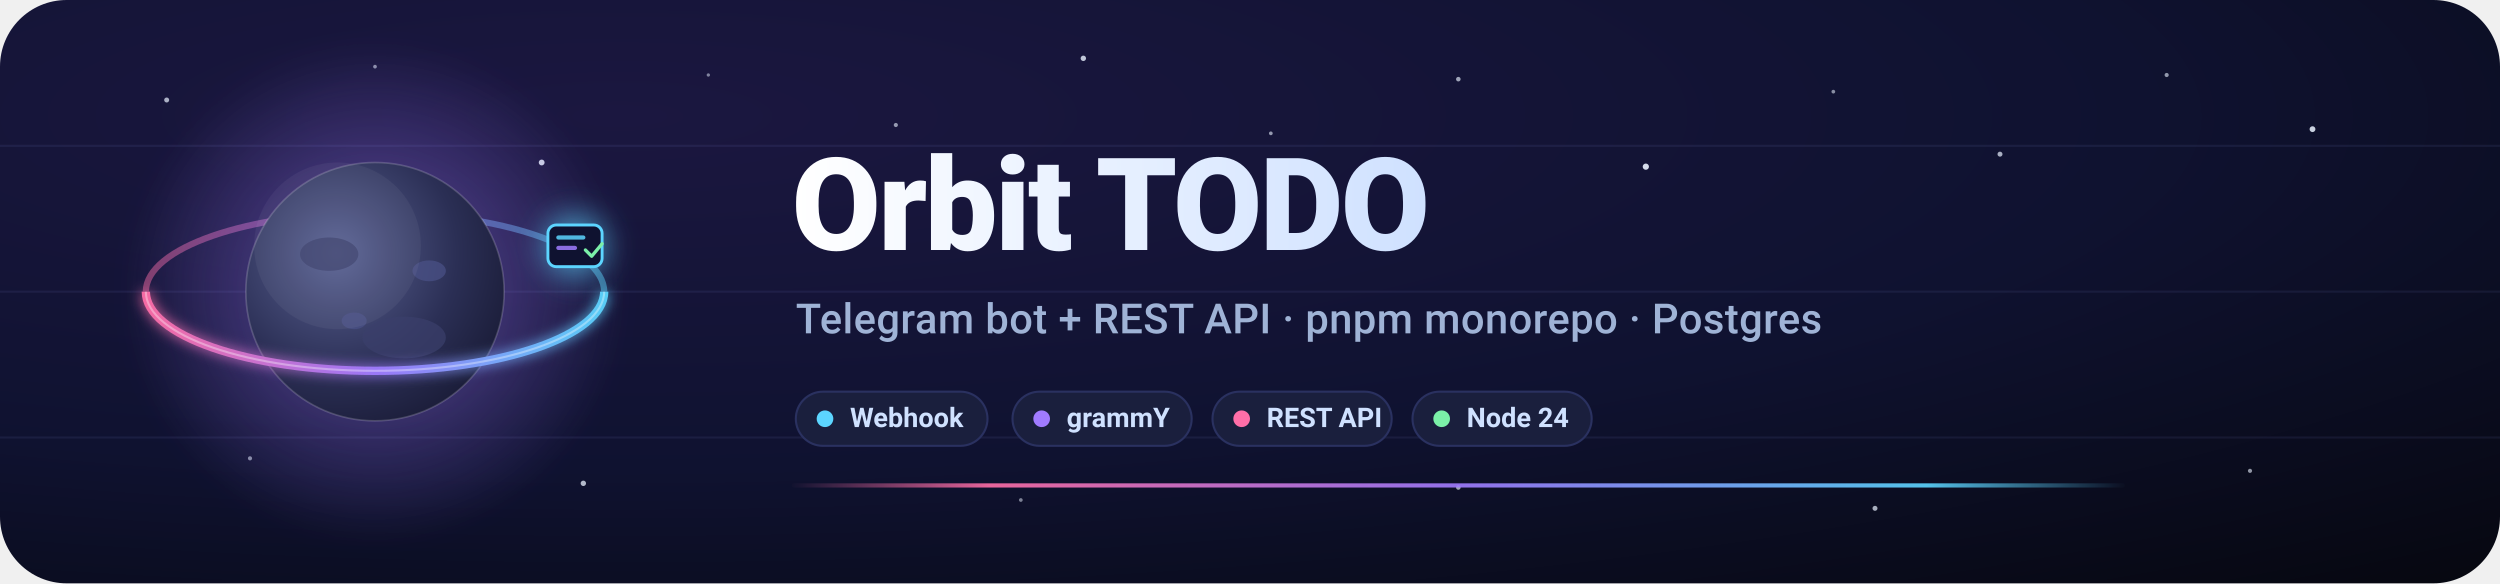
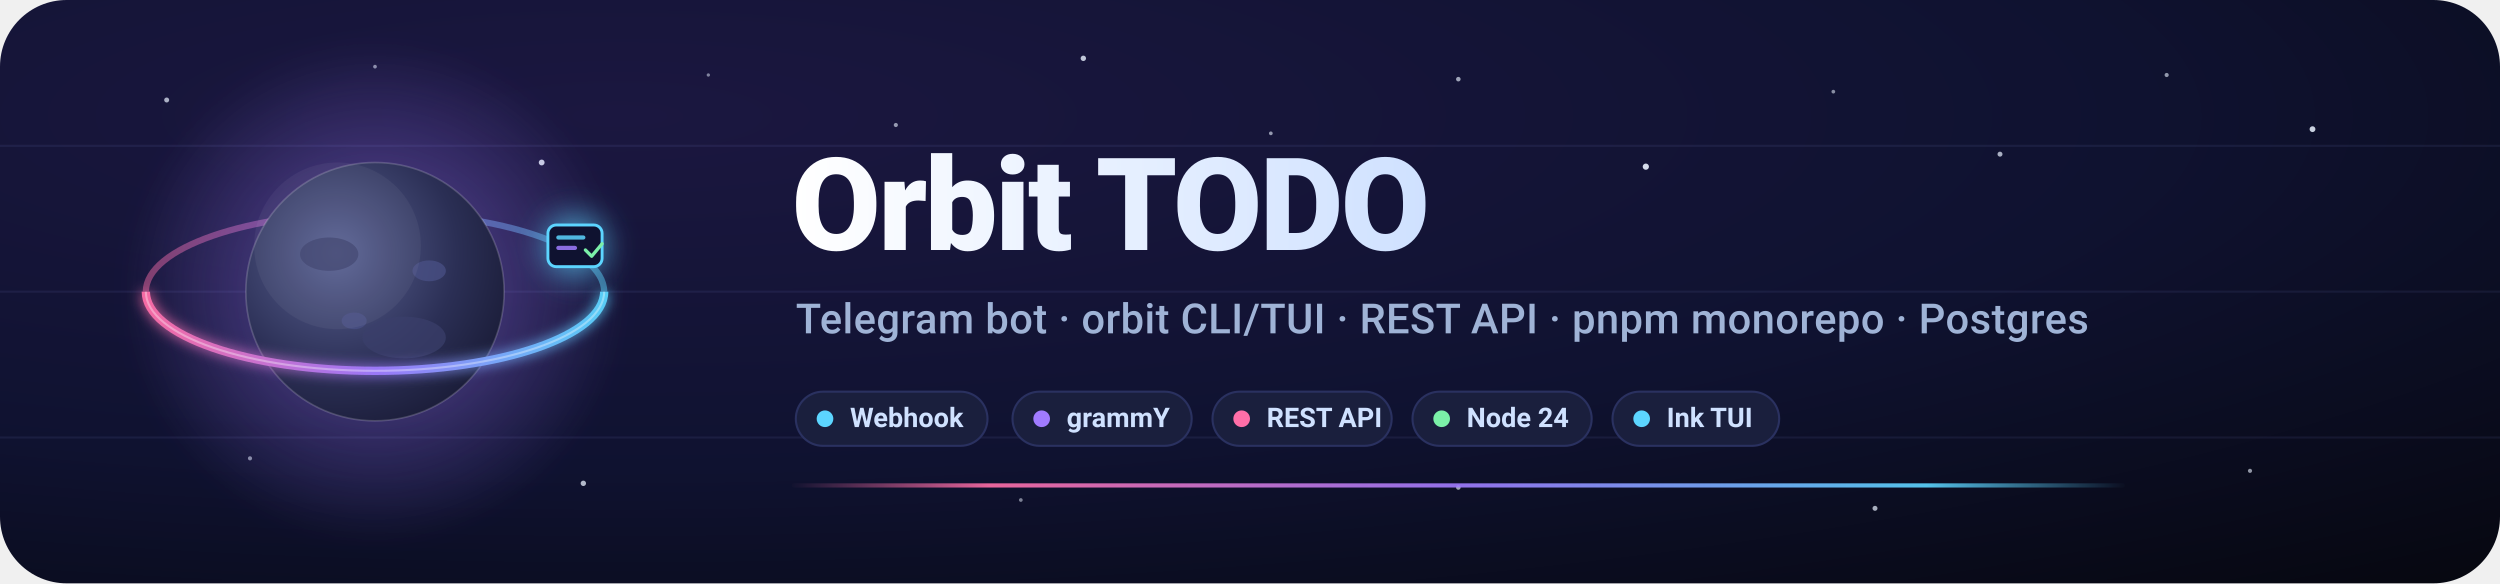
<svg xmlns="http://www.w3.org/2000/svg" width="1200" height="280" viewBox="0 0 1200 280" role="img" aria-label="Orbit TODO">
  <defs>
    <radialGradient id="bg" cx="0.25" cy="0.2" r="1.1">
      <stop offset="0" stop-color="#1b1740" />
      <stop offset="0.55" stop-color="#0f1230" />
      <stop offset="1" stop-color="#06070f" />
    </radialGradient>
    <linearGradient id="orbit" x1="0" y1="0" x2="1" y2="0">
      <stop offset="0" stop-color="#ff6ea8" />
      <stop offset="0.5" stop-color="#a07bff" />
      <stop offset="1" stop-color="#5cd5ff" />
    </linearGradient>
    <linearGradient id="title" x1="0" y1="0" x2="1" y2="0">
      <stop offset="0" stop-color="#ffffff" />
      <stop offset="1" stop-color="#cfe1ff" />
    </linearGradient>
    <linearGradient id="accent" x1="0" y1="0" x2="1" y2="0">
      <stop offset="0" stop-color="#ff6ea8" stop-opacity="0" />
      <stop offset="0.15" stop-color="#ff6ea8" />
      <stop offset="0.5" stop-color="#a07bff" />
      <stop offset="0.85" stop-color="#5cd5ff" />
      <stop offset="1" stop-color="#5cd5ff" stop-opacity="0" />
    </linearGradient>
    <radialGradient id="planet" cx="0.35" cy="0.35" r="0.85">
      <stop offset="0" stop-color="#5b6394" />
      <stop offset="0.55" stop-color="#2b2f55" />
      <stop offset="1" stop-color="#13142b" />
    </radialGradient>
    <radialGradient id="planetGlow" cx="0.5" cy="0.5" r="0.5">
      <stop offset="0" stop-color="#a07bff" stop-opacity="0.55" />
      <stop offset="1" stop-color="#a07bff" stop-opacity="0" />
    </radialGradient>
    <radialGradient id="satGlow" cx="0.5" cy="0.5" r="0.5">
      <stop offset="0" stop-color="#5cd5ff" stop-opacity="0.9" />
      <stop offset="1" stop-color="#5cd5ff" stop-opacity="0" />
    </radialGradient>
    <filter id="soft" x="-20%" y="-20%" width="140%" height="140%">
      <feGaussianBlur stdDeviation="6" />
    </filter>
    <filter id="glow" x="-50%" y="-50%" width="200%" height="200%">
      <feGaussianBlur stdDeviation="3" result="b" />
      <feMerge>
        <feMergeNode in="b" />
        <feMergeNode in="SourceGraphic" />
      </feMerge>
    </filter>
  </defs>
  <rect width="1200" height="280" rx="32" fill="url(#bg)" />
  <g opacity="0.08" stroke="#9aa7ff" stroke-width="1">
    <line x1="0" y1="70" x2="1200" y2="70" />
    <line x1="0" y1="140" x2="1200" y2="140" />
    <line x1="0" y1="210" x2="1200" y2="210" />
  </g>
  <g fill="#eaf2ff">
    <circle cx="80" cy="48" r="1.2" opacity="0.7" />
    <circle cx="180" cy="32" r="0.9" opacity="0.55" />
    <circle cx="260" cy="78" r="1.4" opacity="0.85" />
    <circle cx="340" cy="36" r="0.8" opacity="0.5" />
    <circle cx="430" cy="60" r="1" opacity="0.6" />
    <circle cx="520" cy="28" r="1.3" opacity="0.8" />
    <circle cx="610" cy="64" r="0.9" opacity="0.6" />
    <circle cx="700" cy="38" r="1.1" opacity="0.65" />
    <circle cx="790" cy="80" r="1.5" opacity="0.9" />
    <circle cx="880" cy="44" r="0.9" opacity="0.55" />
    <circle cx="960" cy="74" r="1.2" opacity="0.7" />
    <circle cx="1040" cy="36" r="1" opacity="0.6" />
    <circle cx="1110" cy="62" r="1.4" opacity="0.85" />
    <circle cx="120" cy="220" r="1" opacity="0.55" />
    <circle cx="280" cy="232" r="1.3" opacity="0.75" />
    <circle cx="490" cy="240" r="0.9" opacity="0.5" />
    <circle cx="700" cy="234" r="1.1" opacity="0.65" />
    <circle cx="900" cy="244" r="1.2" opacity="0.7" />
    <circle cx="1080" cy="226" r="1" opacity="0.6" />
  </g>
  <g transform="translate(180 140)">
    <circle cx="0" cy="0" r="120" fill="url(#planetGlow)" filter="url(#soft)" />
    <path d="M -110 0 A 110 38 0 0 1 110 0" fill="none" stroke="url(#orbit)" stroke-width="3" opacity="0.45" />
    <circle cx="0" cy="0" r="62" fill="url(#planet)" />
    <g opacity="0.7">
      <ellipse cx="-22" cy="-18" rx="14" ry="8" fill="#3a3f6b" />
      <ellipse cx="14" cy="22" rx="20" ry="10" fill="#3a3f6b" />
      <ellipse cx="26" cy="-10" rx="8" ry="5" fill="#4a5188" />
      <ellipse cx="-10" cy="14" rx="6" ry="4" fill="#4a5188" />
    </g>
    <circle cx="0" cy="0" r="62" fill="none" stroke="#ffffff" stroke-width="0.8" opacity="0.18" />
    <circle cx="-18" cy="-22" r="40" fill="#ffffff" opacity="0.05" />
    <path d="M -110 0 A 110 38 0 0 0 110 0" fill="none" stroke="url(#orbit)" stroke-width="4" opacity="0.95" filter="url(#glow)" />
    <path d="M -110 0 A 110 38 0 0 0 110 0" fill="none" stroke="#ffffff" stroke-width="1" opacity="0.35" />
    <g transform="translate(96 -22)">
      <circle cx="0" cy="0" r="22" fill="url(#satGlow)" filter="url(#soft)" />
      <g transform="translate(-13 -10)">
        <rect x="0" y="0" width="26" height="20" rx="4" fill="#0f1230" stroke="#5cd5ff" stroke-width="1.4" />
        <rect x="4" y="5" width="14" height="2" rx="1" fill="#5cd5ff" opacity="0.85" />
        <rect x="4" y="10" width="10" height="2" rx="1" fill="#a07bff" opacity="0.85" />
        <path d="M 18 12 L 21 15 L 26 9" fill="none" stroke="#7bf0a8" stroke-width="1.6" stroke-linecap="round" stroke-linejoin="round" />
      </g>
    </g>
  </g>
  <g font-family="ui-sans-serif, system-ui, -apple-system, Segoe UI, Roboto, Ubuntu, Cantarell, Noto Sans, Arial">
    <text x="380" y="120" fill="url(#title)" font-size="62" font-weight="800" letter-spacing="-1.2">Orbit TODO</text>
    <text x="382" y="160" fill="#9fb3d6" font-size="20" font-weight="500" letter-spacing="0.2">
-       Telegram bot + REST API · pnpm monorepo · Postgres
+       Telegram bot · orbit CLI/TUI · REST API · pnpm monorepo · Postgres
    </text>
    <g transform="translate(382 188)" font-size="13" font-weight="600">
      <g>
        <rect x="0" y="0" width="92" height="26" rx="13" fill="#1a1f3d" stroke="#2a3160" />
        <circle cx="14" cy="13" r="4" fill="#5cd5ff" />
        <text x="26" y="17" fill="#cfe1ff">Webhook</text>
      </g>
      <g transform="translate(104 0)">
        <rect x="0" y="0" width="86" height="26" rx="13" fill="#1a1f3d" stroke="#2a3160" />
        <circle cx="14" cy="13" r="4" fill="#a07bff" />
        <text x="26" y="17" fill="#cfe1ff">grammY</text>
      </g>
      <g transform="translate(200 0)">
        <rect x="0" y="0" width="86" height="26" rx="13" fill="#1a1f3d" stroke="#2a3160" />
        <circle cx="14" cy="13" r="4" fill="#ff6ea8" />
        <text x="26" y="17" fill="#cfe1ff">REST API</text>
      </g>
      <g transform="translate(296 0)">
        <rect x="0" y="0" width="86" height="26" rx="13" fill="#1a1f3d" stroke="#2a3160" />
        <circle cx="14" cy="13" r="4" fill="#7bf0a8" />
        <text x="26" y="17" fill="#cfe1ff">Node 24</text>
      </g>
+       <g transform="translate(392 0)">
+         <rect x="0" y="0" width="80" height="26" rx="13" fill="#1a1f3d" stroke="#2a3160" />
+         <circle cx="14" cy="13" r="4" fill="#5cd5ff" />
+         <text x="26" y="17" fill="#cfe1ff">Ink TUI</text>
+       </g>
    </g>
  </g>
  <rect x="380" y="232" width="640" height="2" rx="1" fill="url(#accent)" opacity="0.9" />
</svg>
